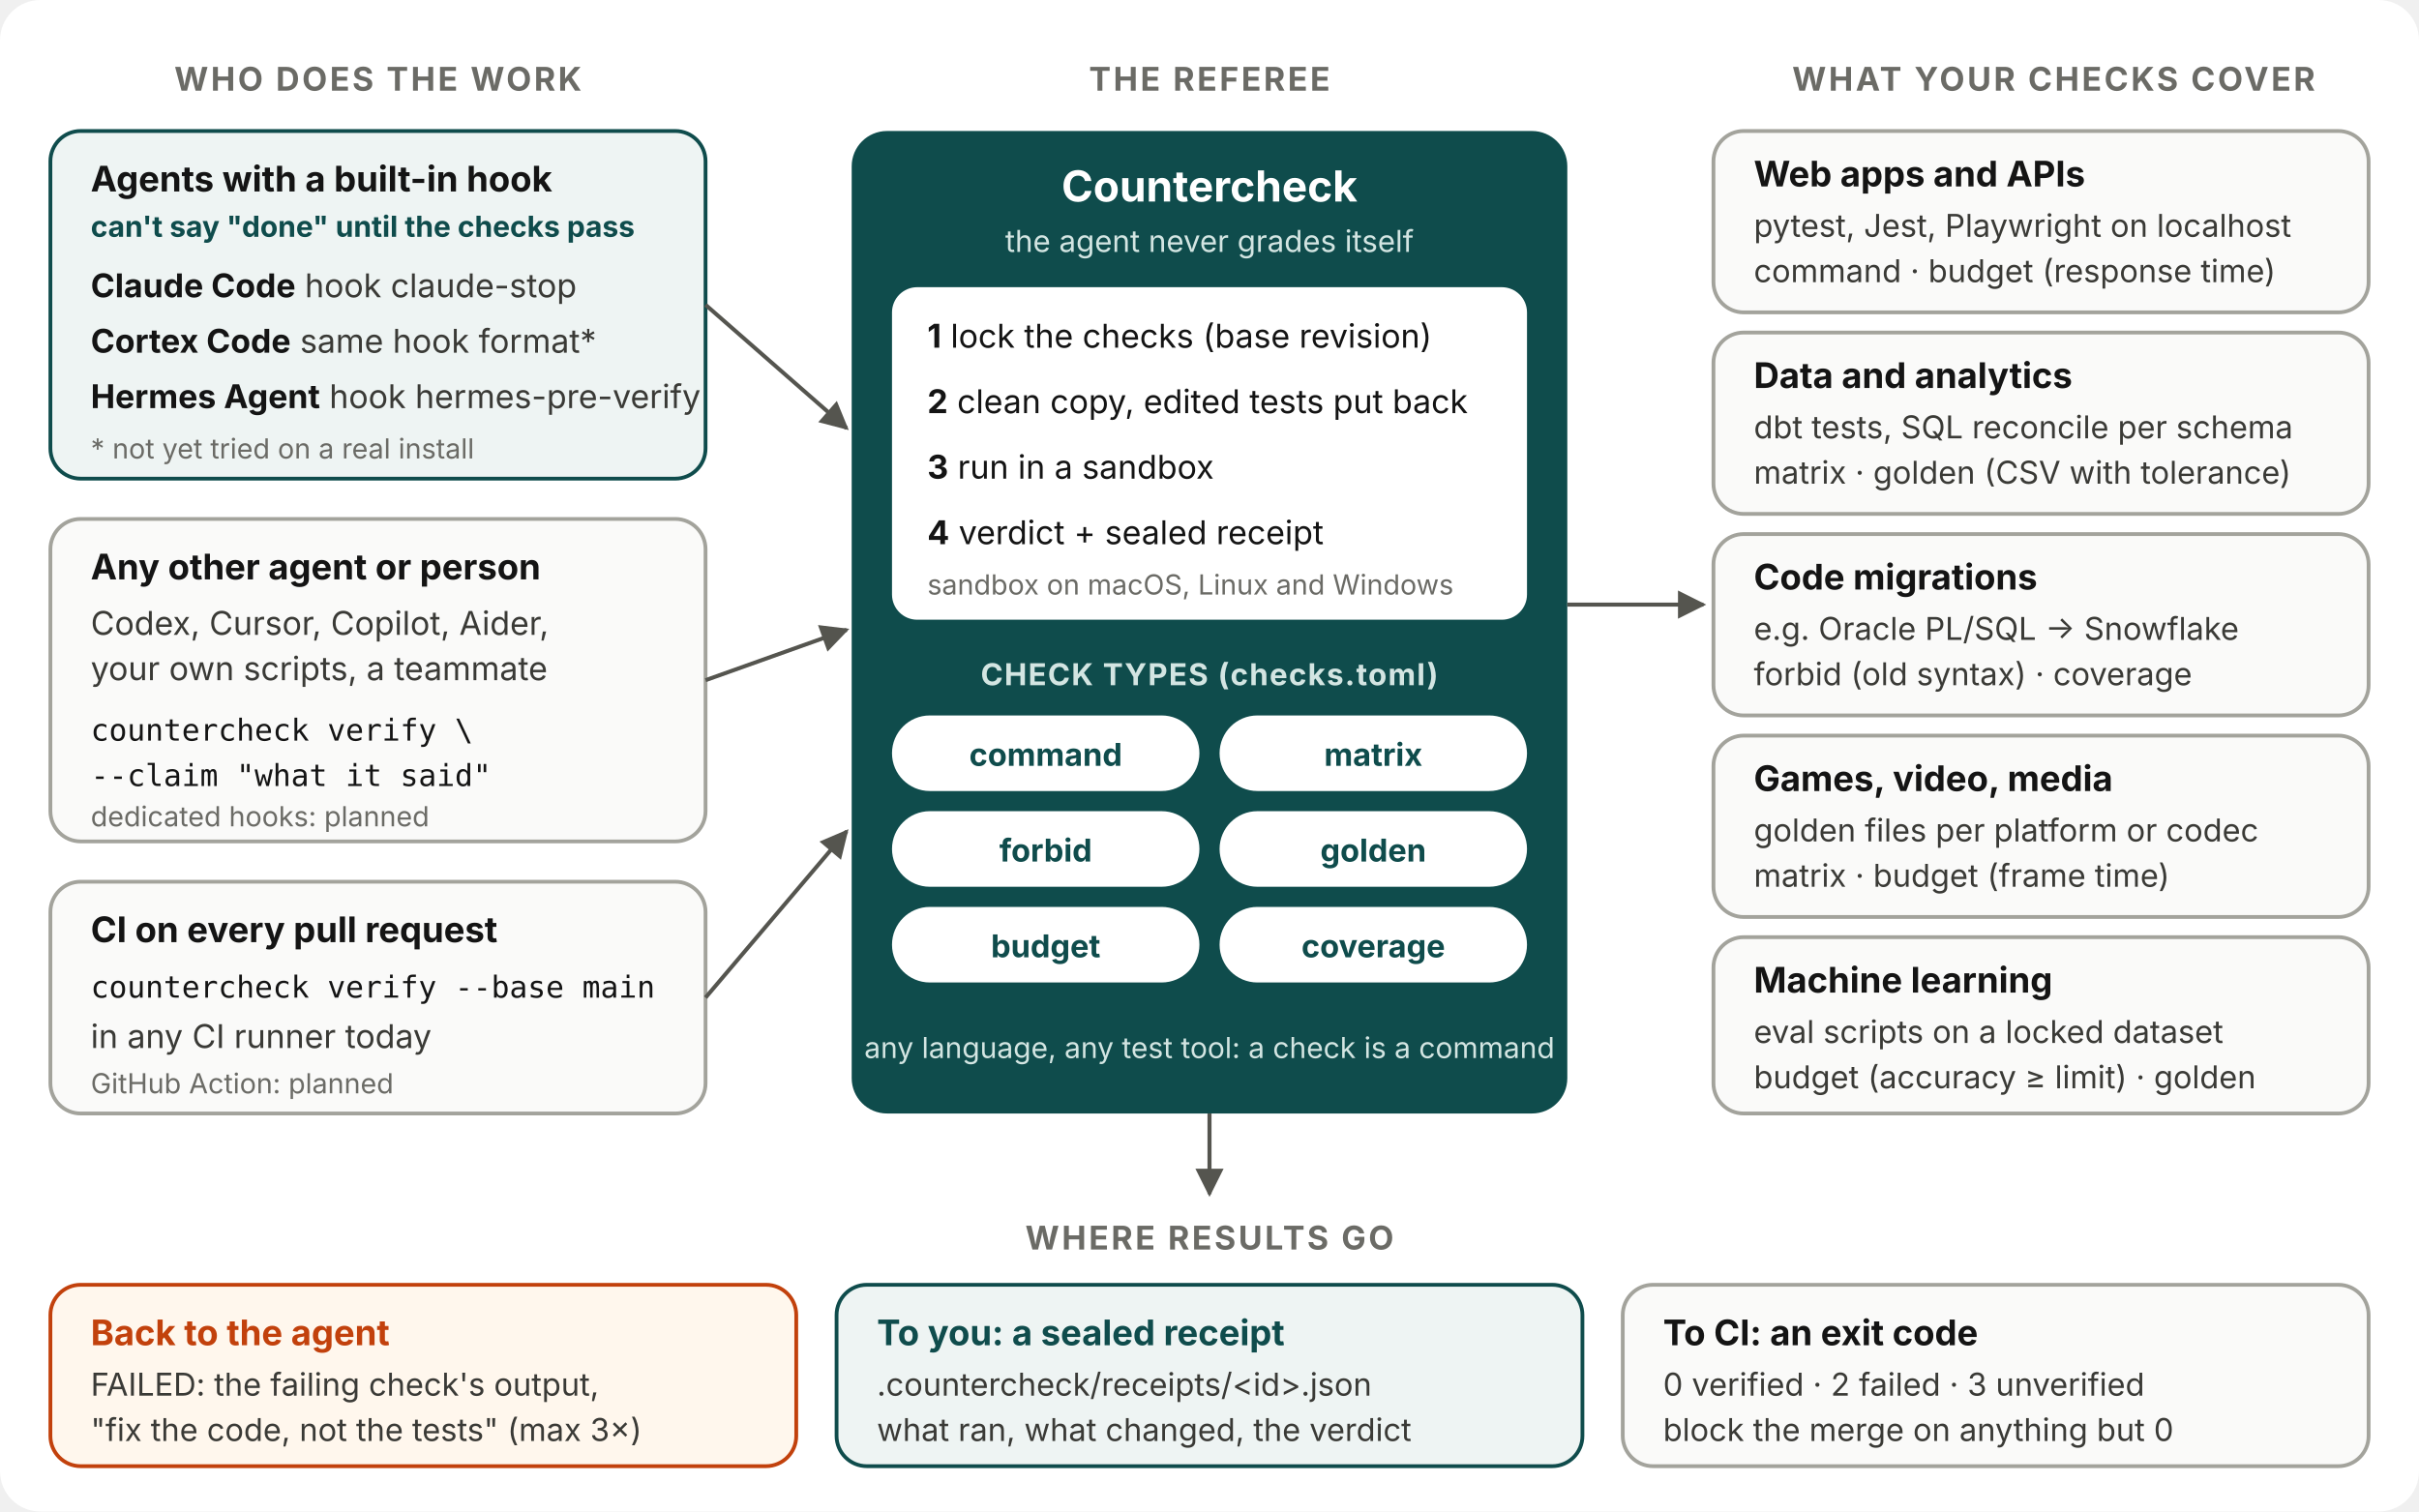
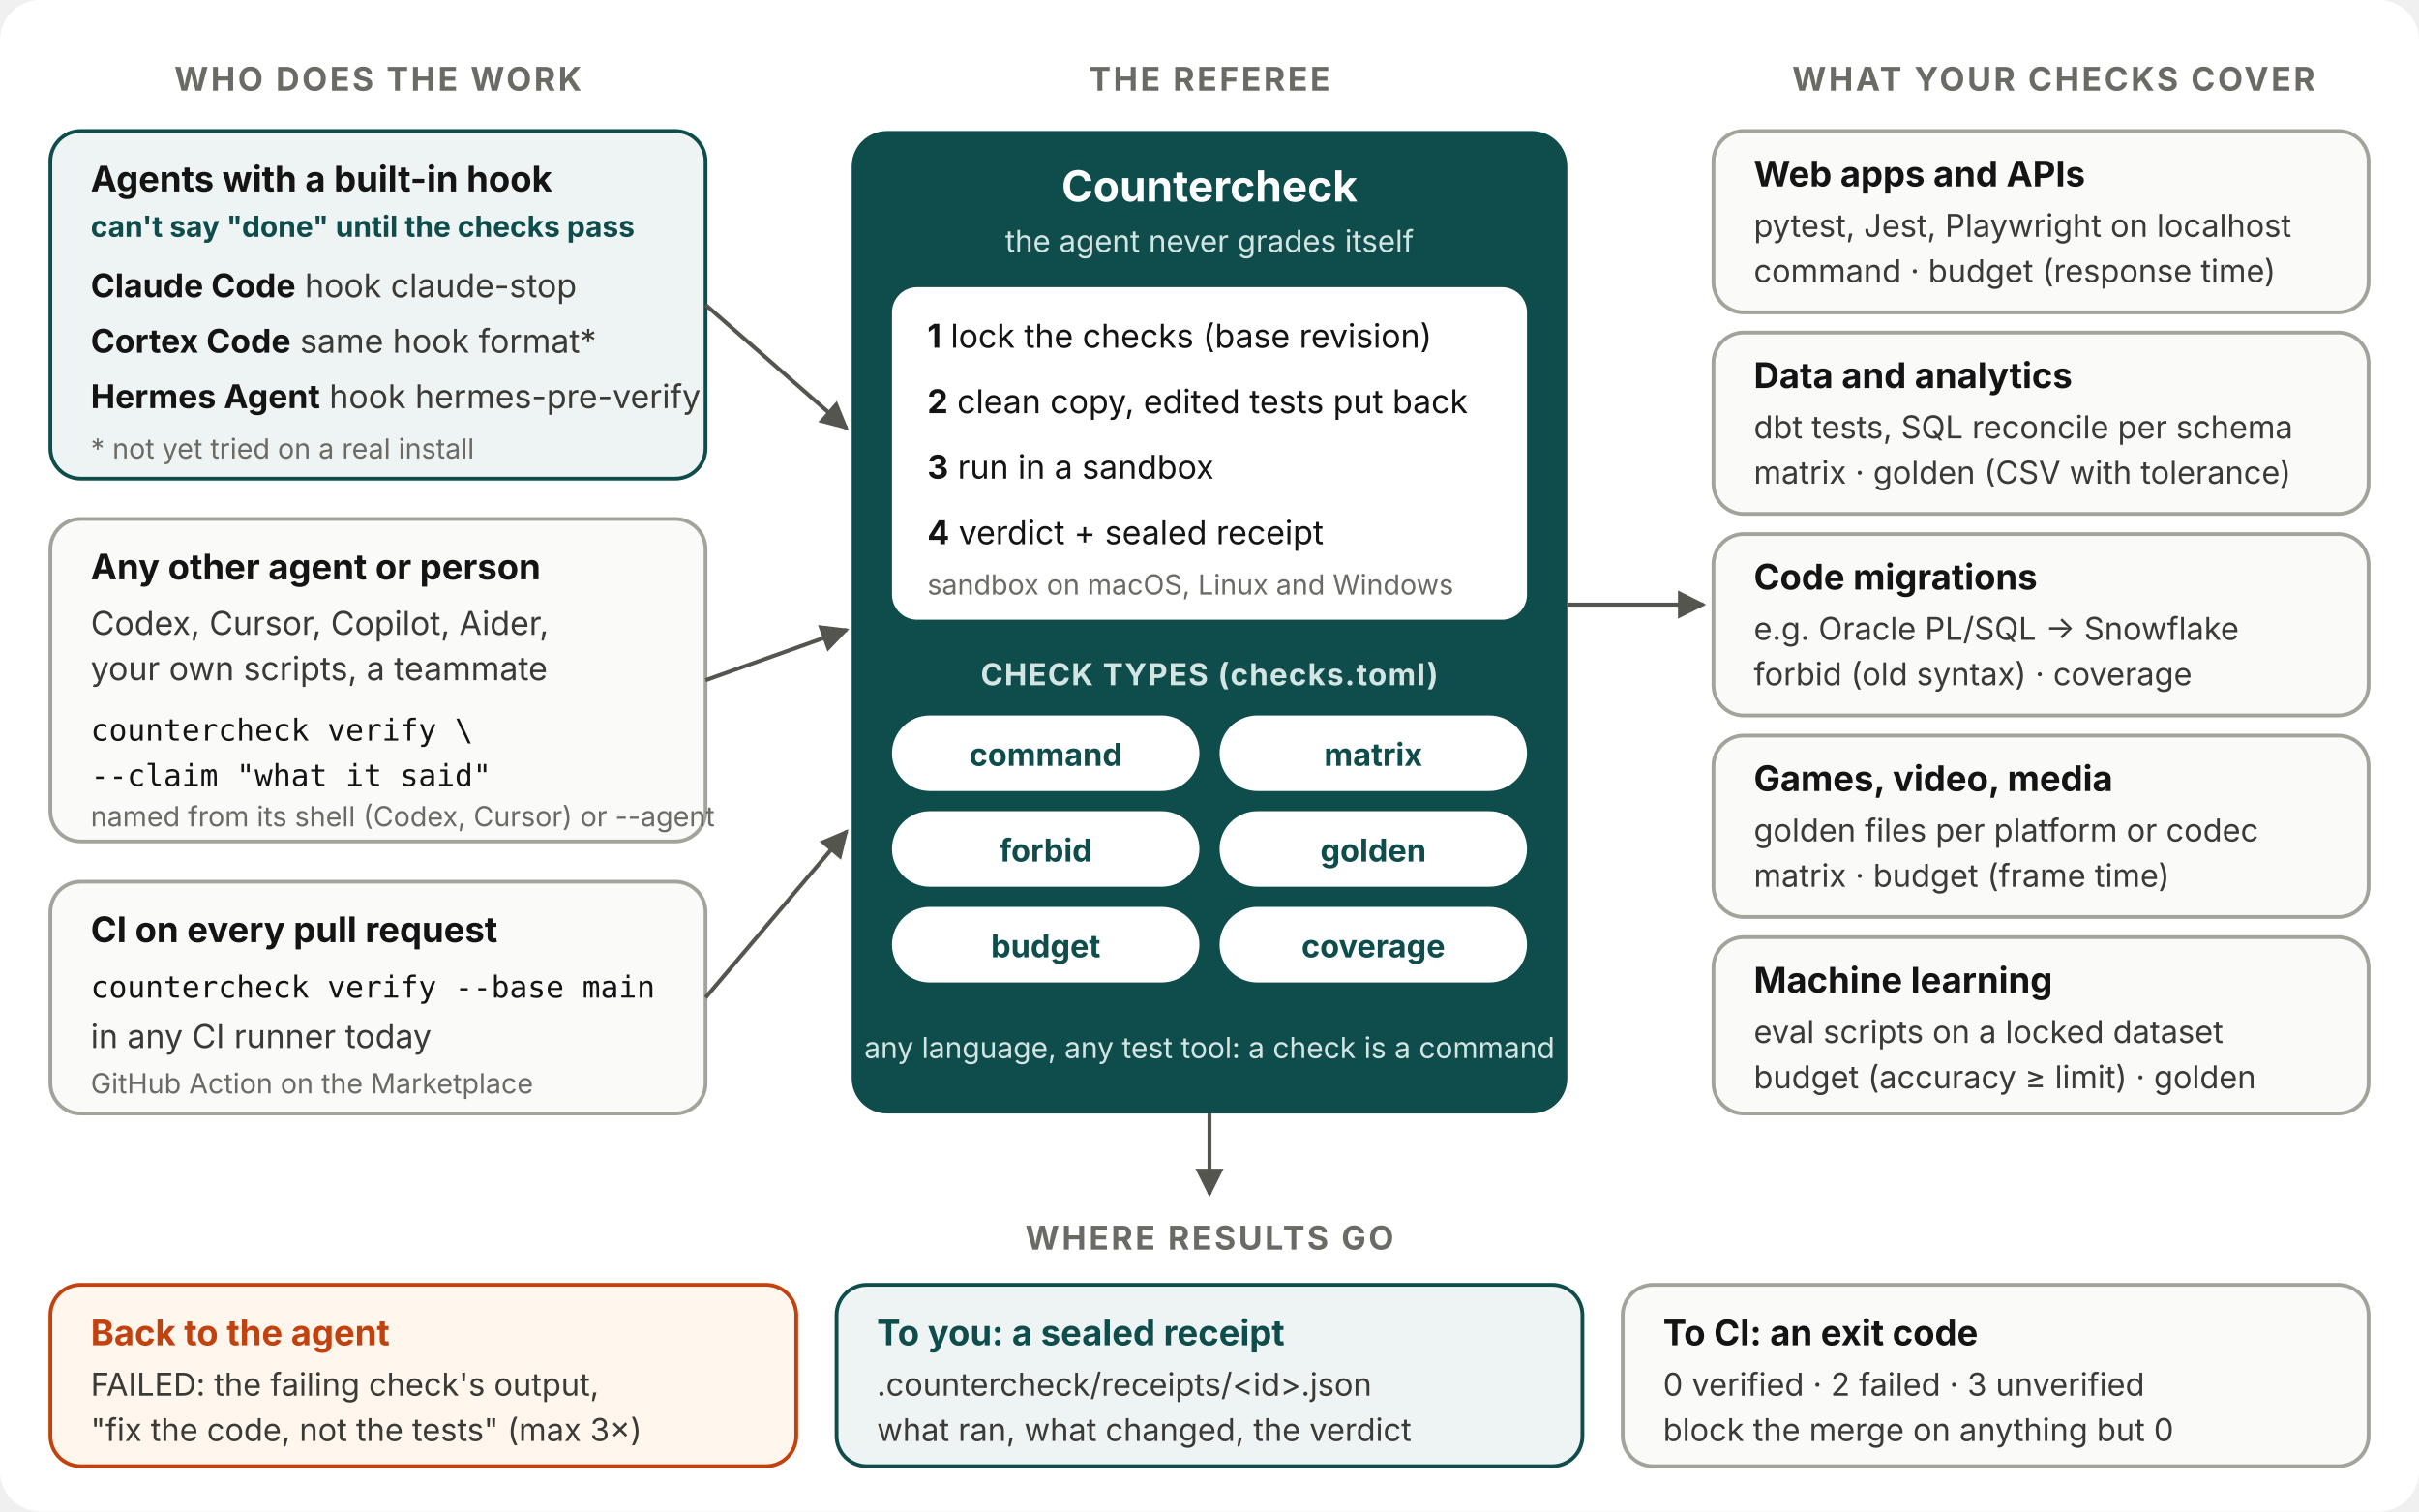
<svg xmlns="http://www.w3.org/2000/svg" width="960" height="600" viewBox="0 0 960 600" font-family="Inter, -apple-system, BlinkMacSystemFont, 'Segoe UI', Helvetica, Arial, sans-serif">
  <defs>
    <marker id="a" viewBox="0 0 10 10" refX="9" refY="5" markerWidth="7" markerHeight="7" orient="auto-start-reverse">
      <path d="M0,0 L10,5 L0,10 z" fill="#55554F" />
    </marker>
  </defs>
  <rect width="960" height="600" rx="16" fill="#FFFFFF" />
  <text x="150" y="36" text-anchor="middle" font-size="13" font-weight="700" fill="#6B6B66" letter-spacing="1">WHO DOES THE WORK</text>
  <text x="480" y="36" text-anchor="middle" font-size="13" font-weight="700" fill="#6B6B66" letter-spacing="1">THE REFEREE</text>
  <text x="815" y="36" text-anchor="middle" font-size="13" font-weight="700" fill="#6B6B66" letter-spacing="1">WHAT YOUR CHECKS COVER</text>
  <rect x="20" y="52" width="260" height="138" rx="12" fill="#EEF4F3" stroke="#0F4C4C" stroke-width="1.5" />
  <text x="36" y="76" font-size="14" font-weight="700" fill="#141414">Agents with a built-in hook</text>
  <text x="36" y="94" font-size="11.5" fill="#0F4C4C" font-weight="700">can't say "done" until the checks pass</text>
  <g font-size="13" fill="#3A3A36">
    <text x="36" y="118">
      <tspan font-weight="700" fill="#141414">Claude Code</tspan>  hook claude-stop</text>
    <text x="36" y="140">
      <tspan font-weight="700" fill="#141414">Cortex Code</tspan>  same hook format*</text>
    <text x="36" y="162">
      <tspan font-weight="700" fill="#141414">Hermes Agent</tspan>  hook hermes-pre-verify</text>
  </g>
  <text x="36" y="182" font-size="11" fill="#6B6B66">* not yet tried on a real install</text>
  <rect x="20" y="206" width="260" height="128" rx="12" fill="#FAFAF9" stroke="#A3A39C" stroke-width="1.5" />
  <text x="36" y="230" font-size="14" font-weight="700" fill="#141414">Any other agent or person</text>
  <text x="36" y="252" font-size="13" fill="#3A3A36">Codex, Cursor, Copilot, Aider,</text>
  <text x="36" y="270" font-size="13" fill="#3A3A36">your own scripts, a teammate</text>
  <text x="36" y="294" font-size="12" font-family="'JetBrains Mono', ui-monospace, SFMono-Regular, Menlo, monospace" fill="#141414">countercheck verify \</text>
  <text x="36" y="312" font-size="12" font-family="'JetBrains Mono', ui-monospace, SFMono-Regular, Menlo, monospace" fill="#141414">  --claim "what it said"</text>
-   <text x="36" y="328" font-size="11" fill="#6B6B66">dedicated hooks: planned</text>
+   <text x="36" y="328" font-size="11" fill="#6B6B66">named from its shell (Codex, Cursor) or --agent</text>
  <rect x="20" y="350" width="260" height="92" rx="12" fill="#FAFAF9" stroke="#A3A39C" stroke-width="1.5" />
  <text x="36" y="374" font-size="14" font-weight="700" fill="#141414">CI on every pull request</text>
  <text x="36" y="396" font-size="12" font-family="'JetBrains Mono', ui-monospace, SFMono-Regular, Menlo, monospace" fill="#141414">countercheck verify --base main</text>
  <text x="36" y="416" font-size="13" fill="#3A3A36">in any CI runner today</text>
-   <text x="36" y="434" font-size="11" fill="#6B6B66">GitHub Action: planned</text>
+   <text x="36" y="434" font-size="11" fill="#6B6B66">GitHub Action on the Marketplace</text>
  <line x1="280" y1="121" x2="336" y2="170" stroke="#55554F" stroke-width="1.6" marker-end="url(#a)" />
  <line x1="280" y1="270" x2="336" y2="250" stroke="#55554F" stroke-width="1.6" marker-end="url(#a)" />
  <line x1="280" y1="396" x2="336" y2="330" stroke="#55554F" stroke-width="1.6" marker-end="url(#a)" />
  <rect x="338" y="52" width="284" height="390" rx="14" fill="#0F4C4C" />
  <text x="480" y="80" text-anchor="middle" font-size="17" font-weight="700" fill="#FFFFFF">Countercheck</text>
  <text x="480" y="100" text-anchor="middle" font-size="12" fill="#D3E5E2">the agent never grades itself</text>
  <g font-size="13" fill="#141414">
    <rect x="354" y="114" width="252" height="132" rx="10" fill="#FFFFFF" />
    <text x="368" y="138">
      <tspan font-weight="700">1</tspan>  lock the checks (base revision)</text>
    <text x="368" y="164">
      <tspan font-weight="700">2</tspan>  clean copy, edited tests put back</text>
    <text x="368" y="190">
      <tspan font-weight="700">3</tspan>  run in a sandbox</text>
    <text x="368" y="216">
      <tspan font-weight="700">4</tspan>  verdict + sealed receipt</text>
    <text x="368" y="236" font-size="11" fill="#6B6B66">sandbox on macOS, Linux and Windows</text>
  </g>
  <text x="480" y="272" text-anchor="middle" font-size="12" font-weight="700" fill="#D3E5E2" letter-spacing="0.5">CHECK TYPES (checks.toml)</text>
  <g font-size="12.5" font-weight="700" text-anchor="middle">
    <rect x="354" y="284" width="122" height="30" rx="15" fill="#FFFFFF" />
    <text x="415" y="304" fill="#0F4C4C">command</text>
    <rect x="484" y="284" width="122" height="30" rx="15" fill="#FFFFFF" />
    <text x="545" y="304" fill="#0F4C4C">matrix</text>
    <rect x="354" y="322" width="122" height="30" rx="15" fill="#FFFFFF" />
    <text x="415" y="342" fill="#0F4C4C">forbid</text>
    <rect x="484" y="322" width="122" height="30" rx="15" fill="#FFFFFF" />
    <text x="545" y="342" fill="#0F4C4C">golden</text>
    <rect x="354" y="360" width="122" height="30" rx="15" fill="#FFFFFF" />
    <text x="415" y="380" fill="#0F4C4C">budget</text>
    <rect x="484" y="360" width="122" height="30" rx="15" fill="#FFFFFF" />
    <text x="545" y="380" fill="#0F4C4C">coverage</text>
  </g>
  <text x="480" y="420" text-anchor="middle" font-size="11.5" fill="#D3E5E2">any language, any test tool: a check is a command</text>
  <line x1="622" y1="240" x2="676" y2="240" stroke="#55554F" stroke-width="1.6" marker-end="url(#a)" />
  <g font-size="12.5" fill="#3A3A36">
    <rect x="680" y="52" width="260" height="72" rx="12" fill="#FAFAF9" stroke="#A3A39C" stroke-width="1.5" />
    <text x="696" y="74" font-size="14" font-weight="700" fill="#141414">Web apps and APIs</text>
    <text x="696" y="94">pytest, Jest, Playwright on localhost</text>
    <text x="696" y="112">command · budget (response time)</text>
    <rect x="680" y="132" width="260" height="72" rx="12" fill="#FAFAF9" stroke="#A3A39C" stroke-width="1.5" />
    <text x="696" y="154" font-size="14" font-weight="700" fill="#141414">Data and analytics</text>
    <text x="696" y="174">dbt tests, SQL reconcile per schema</text>
    <text x="696" y="192">matrix · golden (CSV with tolerance)</text>
    <rect x="680" y="212" width="260" height="72" rx="12" fill="#FAFAF9" stroke="#A3A39C" stroke-width="1.5" />
    <text x="696" y="234" font-size="14" font-weight="700" fill="#141414">Code migrations</text>
    <text x="696" y="254">e.g. Oracle PL/SQL → Snowflake</text>
    <text x="696" y="272">forbid (old syntax) · coverage</text>
    <rect x="680" y="292" width="260" height="72" rx="12" fill="#FAFAF9" stroke="#A3A39C" stroke-width="1.5" />
    <text x="696" y="314" font-size="14" font-weight="700" fill="#141414">Games, video, media</text>
    <text x="696" y="334">golden files per platform or codec</text>
    <text x="696" y="352">matrix · budget (frame time)</text>
    <rect x="680" y="372" width="260" height="70" rx="12" fill="#FAFAF9" stroke="#A3A39C" stroke-width="1.5" />
    <text x="696" y="394" font-size="14" font-weight="700" fill="#141414">Machine learning</text>
    <text x="696" y="414">eval scripts on a locked dataset</text>
    <text x="696" y="432">budget (accuracy ≥ limit) · golden</text>
  </g>
  <line x1="480" y1="442" x2="480" y2="474" stroke="#55554F" stroke-width="1.6" marker-end="url(#a)" />
  <text x="480" y="496" text-anchor="middle" font-size="13" font-weight="700" fill="#6B6B66" letter-spacing="1">WHERE RESULTS GO</text>
  <g font-size="12.5" fill="#3A3A36">
    <rect x="20" y="510" width="296" height="72" rx="12" fill="#FFF7ED" stroke="#C2410C" stroke-width="1.5" />
    <text x="36" y="534" font-size="14" font-weight="700" fill="#C2410C">Back to the agent</text>
    <text x="36" y="554">FAILED: the failing check's output,</text>
    <text x="36" y="572">"fix the code, not the tests" (max 3×)</text>
    <rect x="332" y="510" width="296" height="72" rx="12" fill="#EEF4F3" stroke="#0F4C4C" stroke-width="1.5" />
    <text x="348" y="534" font-size="14" font-weight="700" fill="#0F4C4C">To you: a sealed receipt</text>
    <text x="348" y="554">.countercheck/receipts/&lt;id&gt;.json</text>
    <text x="348" y="572">what ran, what changed, the verdict</text>
    <rect x="644" y="510" width="296" height="72" rx="12" fill="#FAFAF9" stroke="#A3A39C" stroke-width="1.5" />
    <text x="660" y="534" font-size="14" font-weight="700" fill="#141414">To CI: an exit code</text>
    <text x="660" y="554">0 verified · 2 failed · 3 unverified</text>
    <text x="660" y="572">block the merge on anything but 0</text>
  </g>
</svg>
